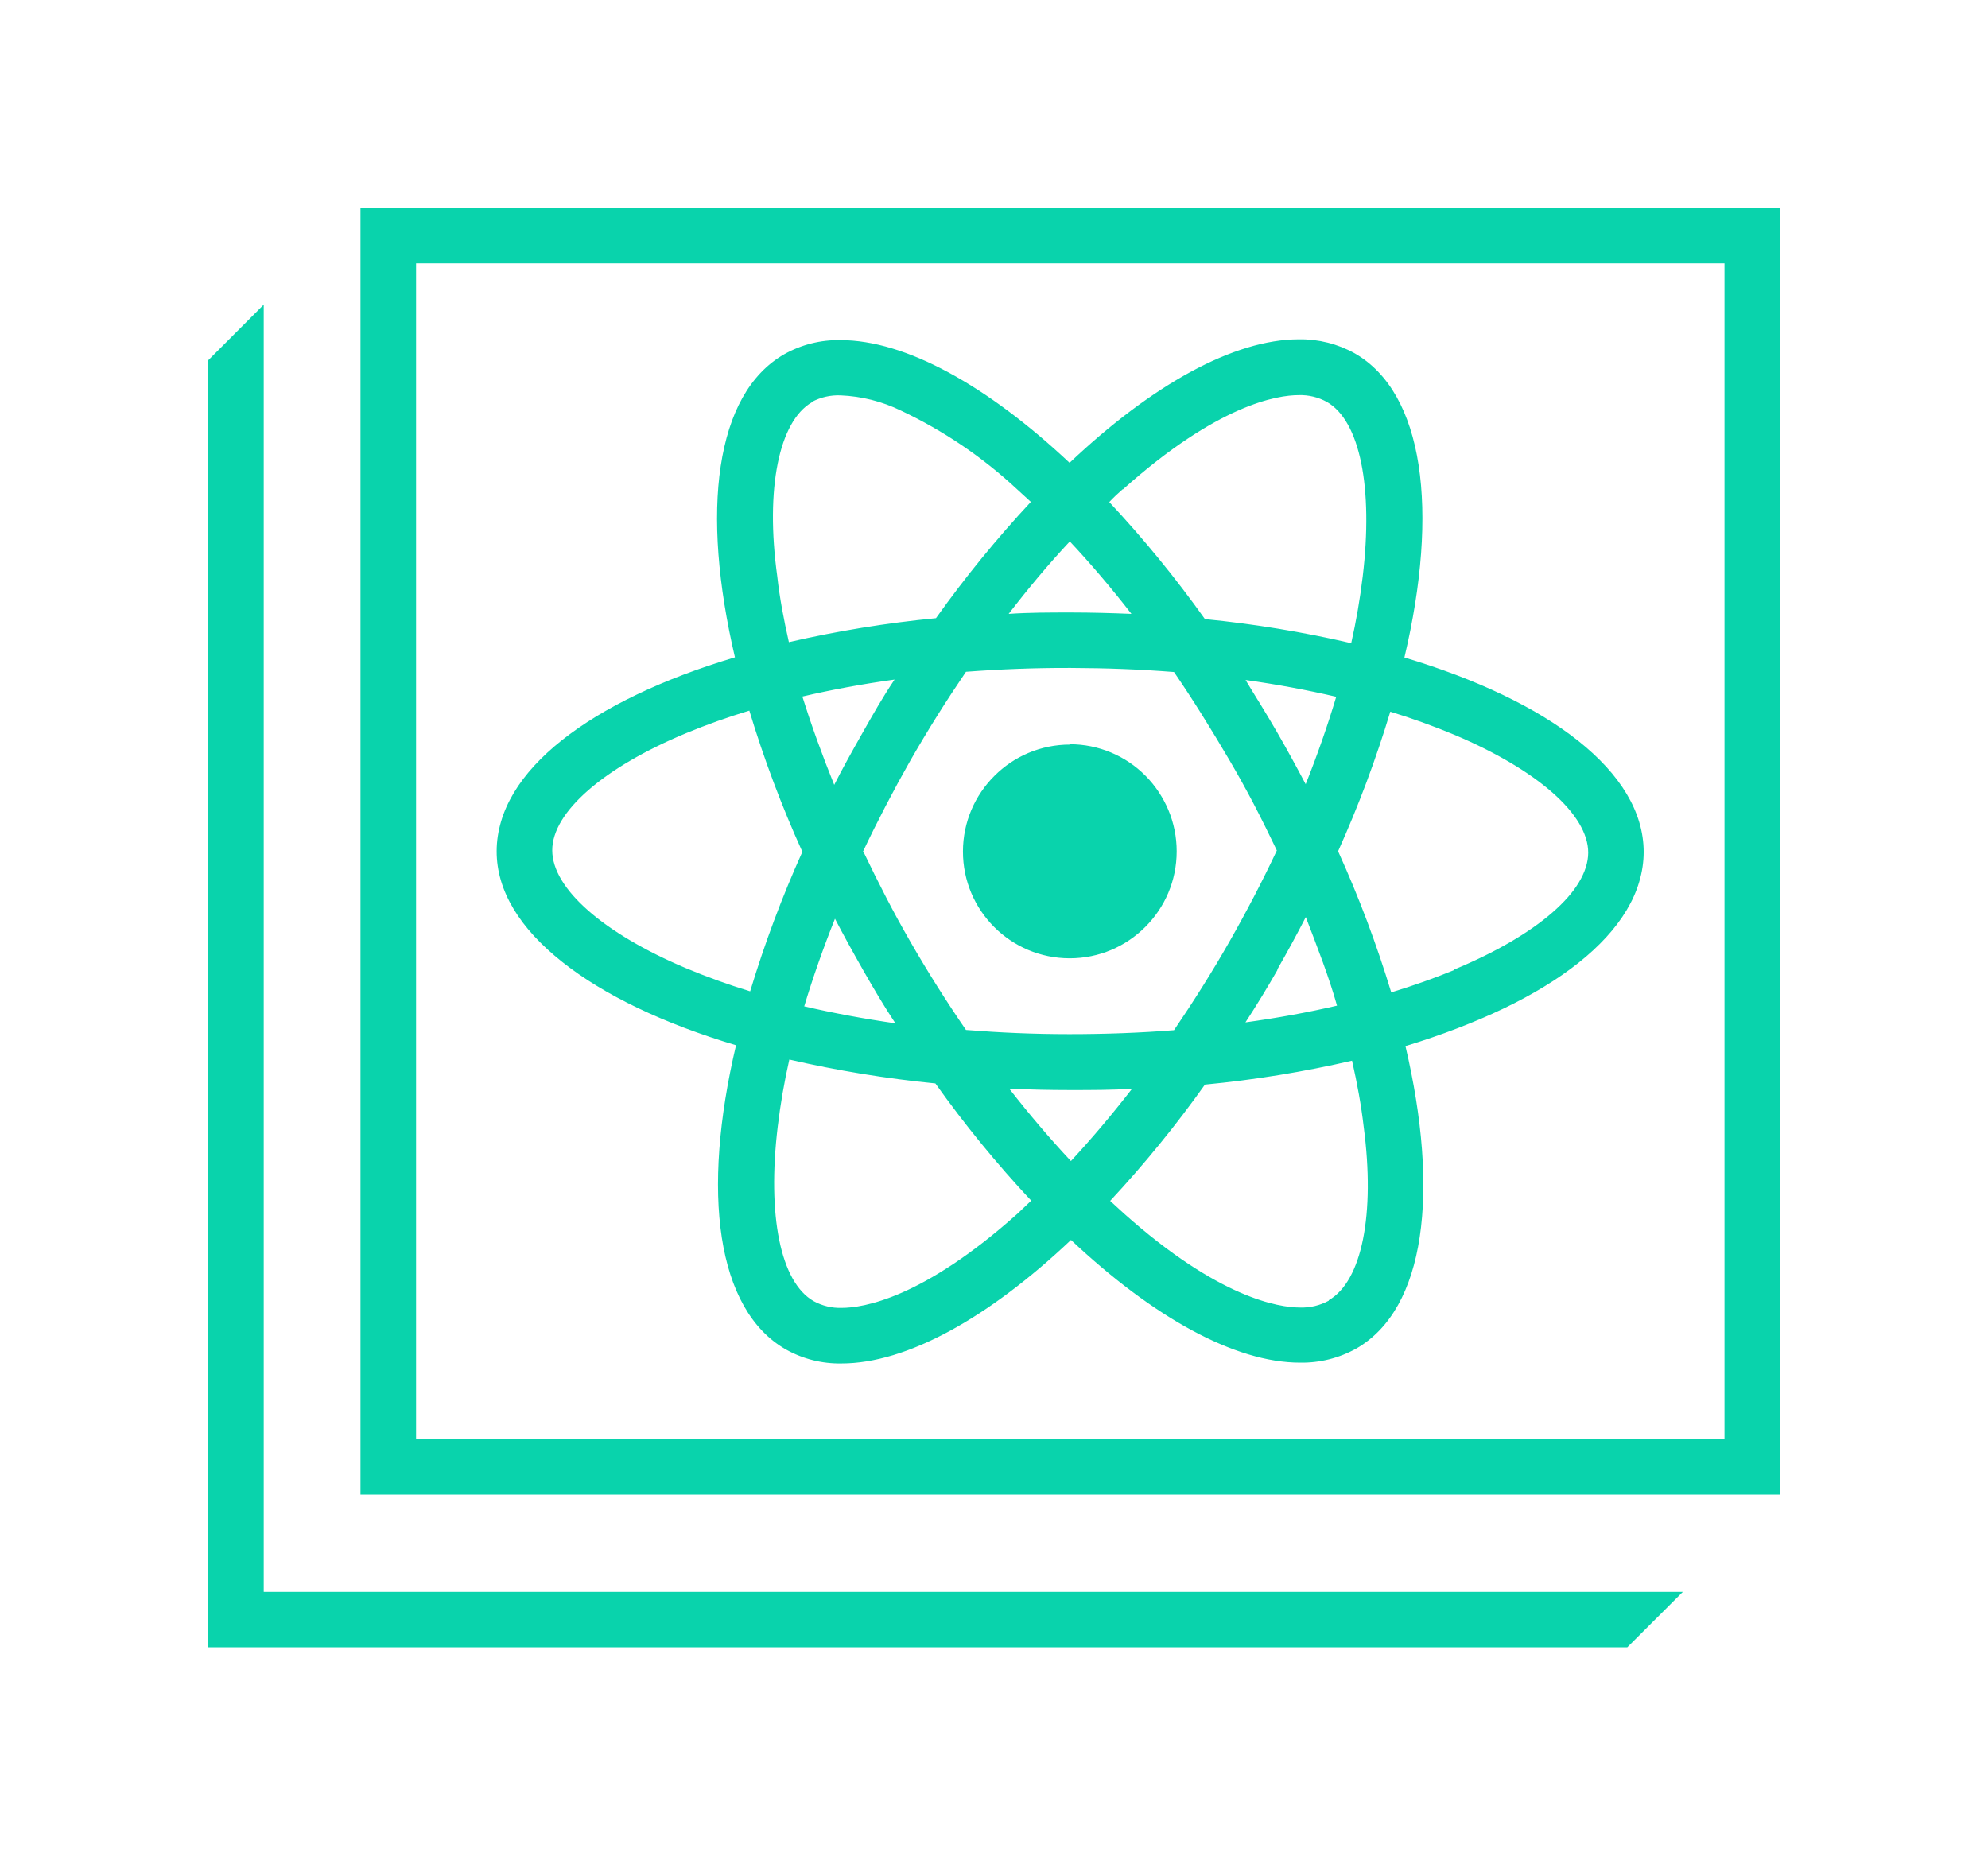
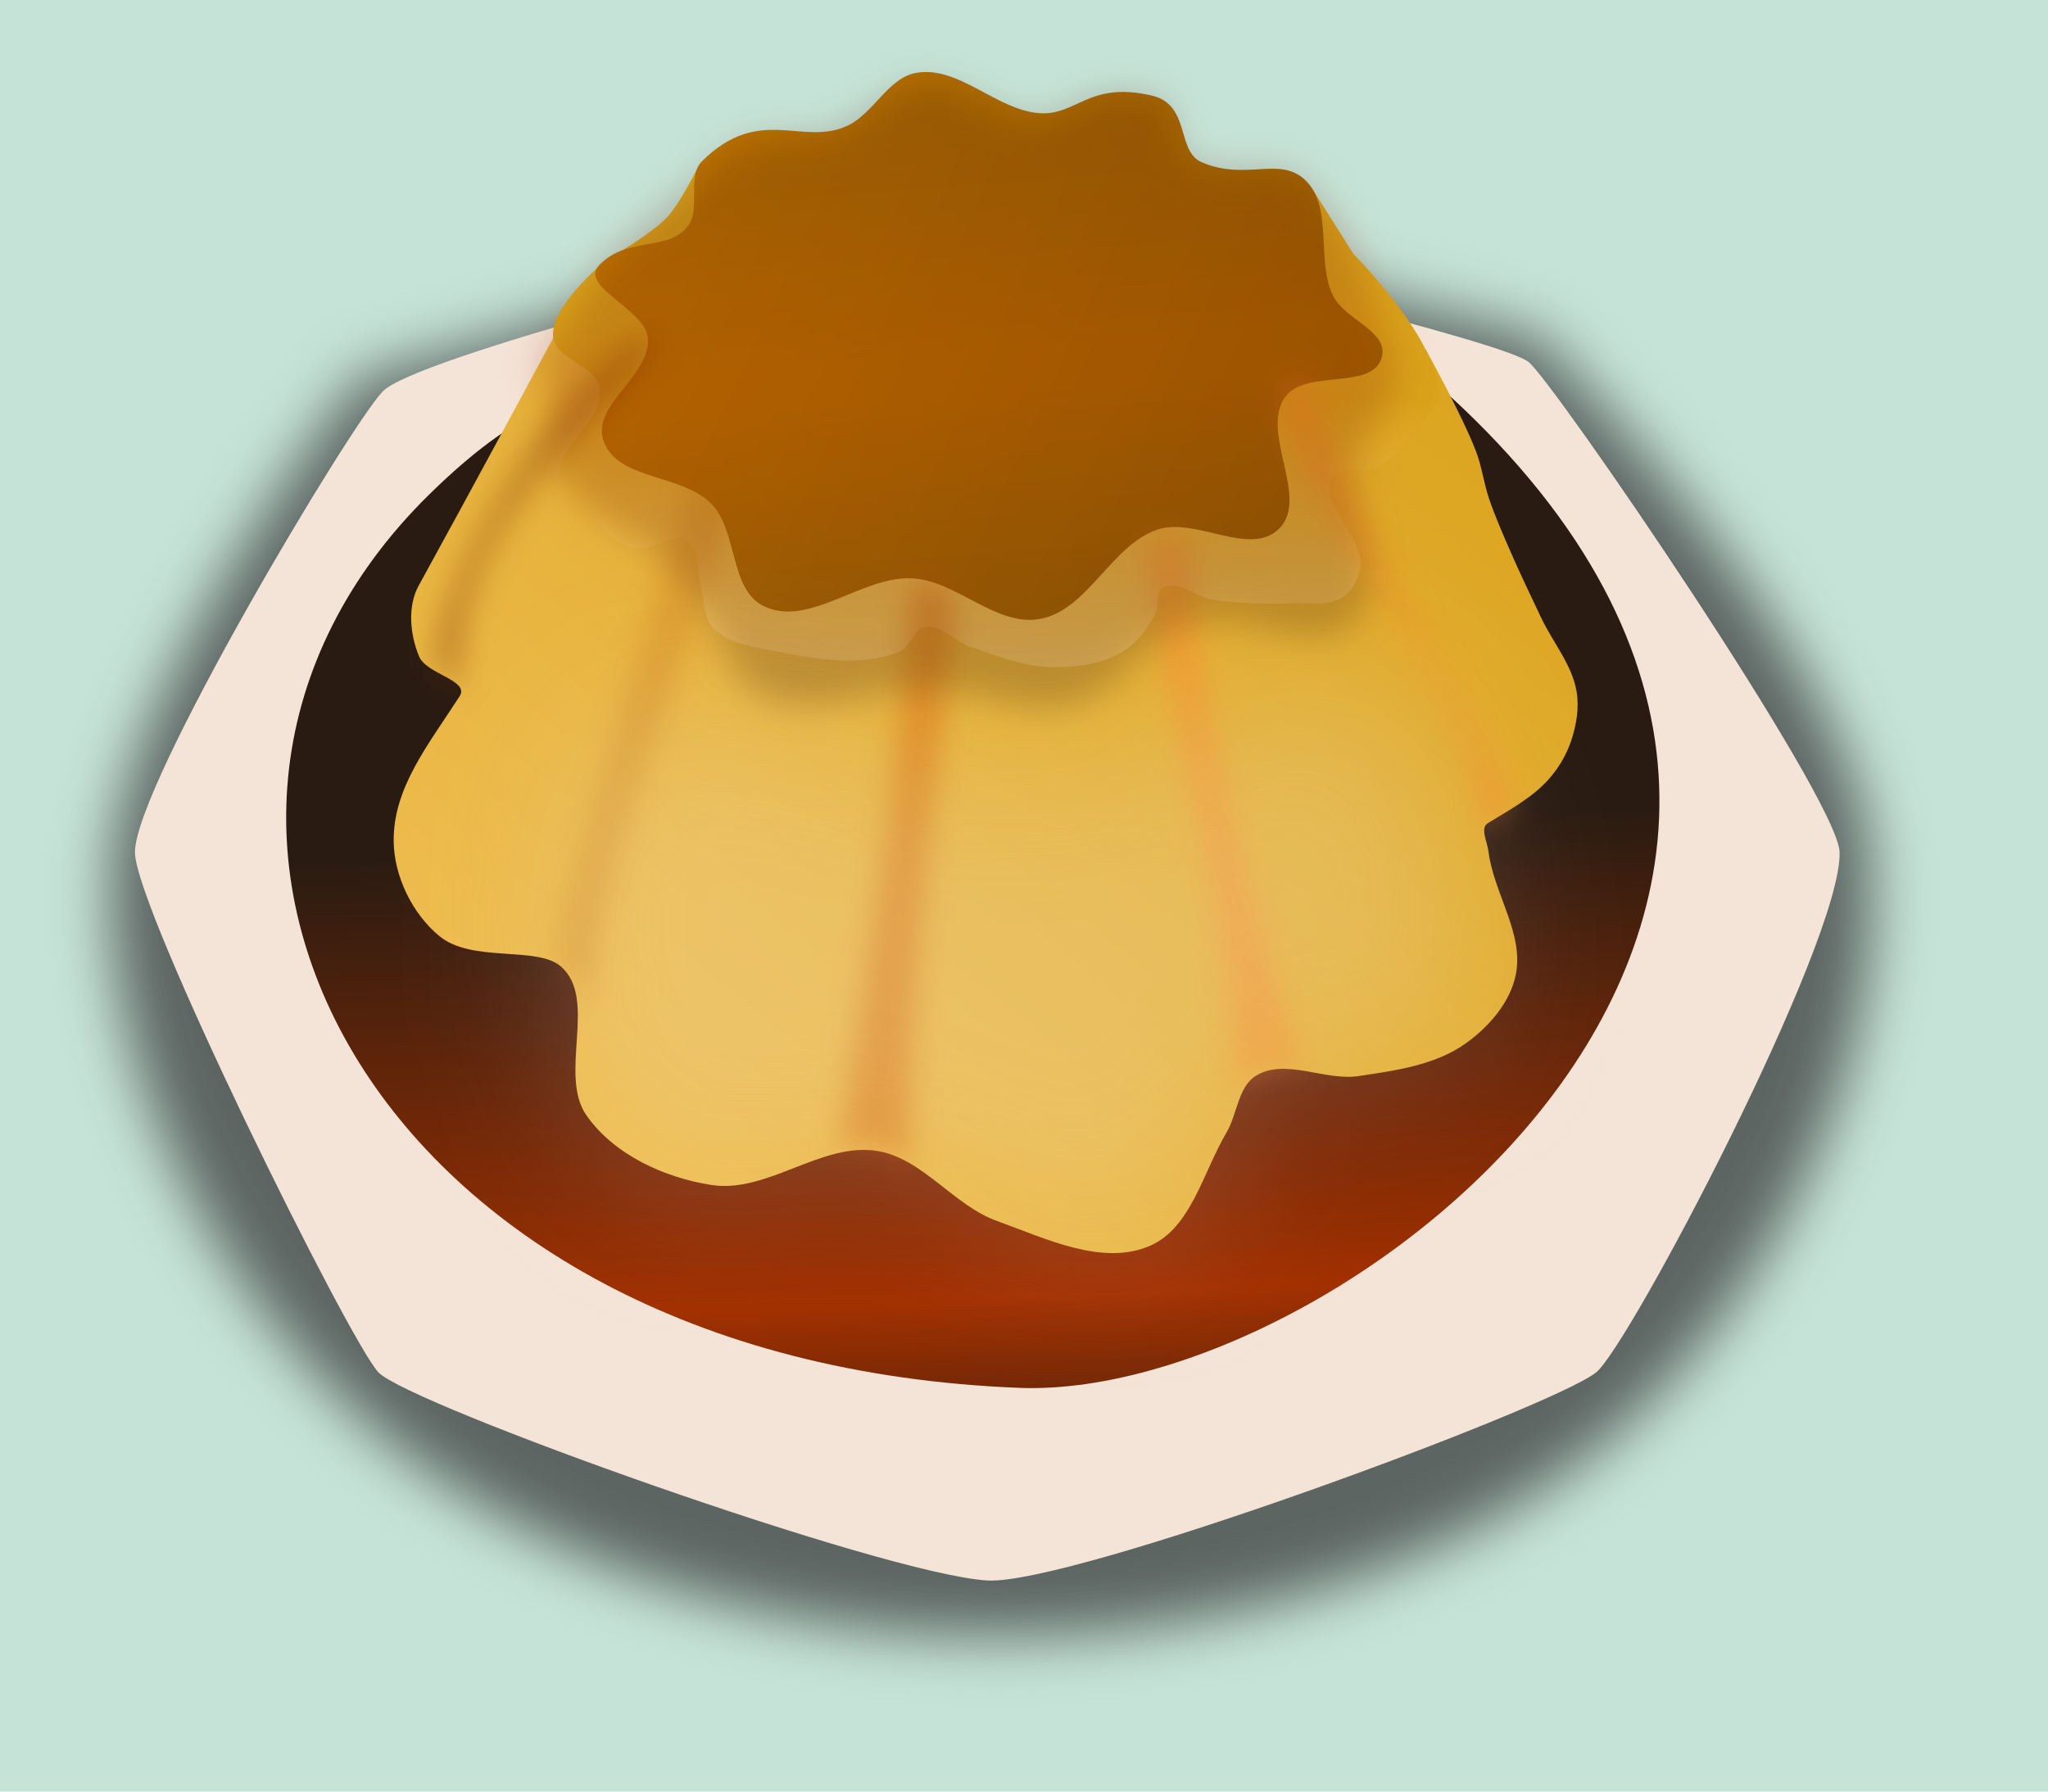
- <svg xmlns="http://www.w3.org/2000/svg" viewBox="0 0 170.96 159.93">
-   <defs>
-     <style>.cls-1{fill:#09d3ac;}</style>
+ <svg xmlns="http://www.w3.org/2000/svg" id="svg2" viewBox="0 0 378.82 331.45" version="1.0">
+   <defs id="defs3">
+     <filter id="filter3917" height="1.182" width="1.746" color-interpolation-filters="sRGB" y="-.091" x="-.373">
+       <feGaussianBlur id="feGaussianBlur3919" stdDeviation="1.608" />
+     </filter>
+     <filter id="filter3917-1" width="1.746" y="-.091" x="-.373" height="1.182" color-interpolation-filters="sRGB">
+       <feGaussianBlur id="feGaussianBlur3919-5" stdDeviation="1.608" />
+     </filter>
+     <filter id="filter3917-1-7" width="1.746" y="-.091" x="-.373" height="1.182" color-interpolation-filters="sRGB">
+       <feGaussianBlur id="feGaussianBlur3919-5-6" stdDeviation="1.608" />
+     </filter>
+     <filter id="filter3917-4" width="1.746" y="-.091" x="-.373" height="1.182" color-interpolation-filters="sRGB">
+       <feGaussianBlur id="feGaussianBlur3919-2" stdDeviation="1.608" />
+     </filter>
+     <filter id="filter3917-2" width="1.746" y="-.091" x="-.373" height="1.182" color-interpolation-filters="sRGB">
+       <feGaussianBlur id="feGaussianBlur3919-21" stdDeviation="1.608" />
+     </filter>
+     <filter id="filter4023" height="1.813" width="1.384" color-interpolation-filters="sRGB" y="-.406" x="-.192">
+       <feGaussianBlur id="feGaussianBlur4025" stdDeviation="8.031" />
+     </filter>
+     <filter id="filter4431" color-interpolation-filters="sRGB">
+       <feGaussianBlur id="feGaussianBlur4433" stdDeviation="3.068" />
+     </filter>
+     <filter id="filter4517" color-interpolation-filters="sRGB">
+       <feGaussianBlur id="feGaussianBlur4519" stdDeviation="1.875" />
+     </filter>
+     <linearGradient id="linearGradient4560" y2="108.65" gradientUnits="userSpaceOnUse" x2="491.39" gradientTransform="matrix(-.026235 .99966 -.99966 -.026235 250.8 -329.92)" y1="113.59" x1="416.31">
+       <stop id="stop4037" style="stop-color:#291b12" offset="0" />
+       <stop id="stop4043" style="stop-color:#a23000" offset=".655" />
+       <stop id="stop4039" style="stop-color:#291b12" offset="1" />
+     </linearGradient>
+     <linearGradient id="linearGradient4562" y2="209.98" gradientUnits="userSpaceOnUse" x2="105.48" gradientTransform="matrix(1.1569 0 0 .87102 -72.324 -29.804)" y1="79.179" x1="241.75">
+       <stop id="stop10859-1" style="stop-color:#d9a21a" offset="0" />
+       <stop id="stop10861-7" style="stop-color:#f7c764" offset="1" />
+     </linearGradient>
+     <linearGradient id="linearGradient4564" y2="179.19" gradientUnits="userSpaceOnUse" x2="135.07" gradientTransform="matrix(1.2679 0 0 .8017 -42.845 -75.614)" y1="139.19" x1="136.9">
+       <stop id="stop10859" style="stop-color:#d9a21a" offset="0" />
+       <stop id="stop10861" style="stop-color:#f7c764" offset="1" />
+     </linearGradient>
+     <linearGradient id="linearGradient4566" y2="105.98" gradientUnits="userSpaceOnUse" x2="154.94" gradientTransform="matrix(.96494 0 0 1.0489 16.497 -54.477)" y1="57.279" x1="60.126">
+       <stop id="stop9335" style="stop-color:#c47800" offset="0" />
+       <stop id="stop9337" style="stop-color:#985d00" offset="1" />
+     </linearGradient>
+     <linearGradient id="linearGradient4568" y2="114.96" gradientUnits="userSpaceOnUse" x2="118.18" gradientTransform="matrix(.96494 0 0 1.0489 18.927 -48.396)" y1="40.897" x1="112.97">
+       <stop id="stop4523" style="stop-color:#291b12" offset="0" />
+       <stop id="stop4525" style="stop-color:#a23000" offset=".513" />
+       <stop id="stop4527" style="stop-color:#291b12" offset="1" />
+     </linearGradient>
  </defs>
-   <path class="cls-1" d="M141.35,73.27c0-6.89-8.11-13-20.58-16.73,3-12.67,1.69-22.75-4.28-26.16a9.55,9.55,0,0,0-4.79-1.2c-5.57,0-12.61,3.89-19.72,10.62-7.11-6.68-14.13-10.55-19.69-10.55a9.46,9.46,0,0,0-4.86,1.22c-5.94,3.42-7.17,13.44-4.21,26.05-12.41,3.71-20.48,9.77-20.5,16.63s8.12,13,20.59,16.72c-3,12.68-1.7,22.75,4.28,26.16a9.41,9.41,0,0,0,4.78,1.2c5.58,0,12.62-3.89,19.73-10.62,7.1,6.68,14.12,10.55,19.69,10.55a9.59,9.59,0,0,0,4.86-1.22c5.94-3.42,7.16-13.44,4.21-26C133.27,86.18,141.34,80.12,141.35,73.27ZM96.56,42.06c8.19-7.33,13.31-8.12,15.13-8.12h0a4.71,4.71,0,0,1,2.42.58c2.86,1.63,4,7.38,3.09,15a56.73,56.73,0,0,1-1,5.79,97.7,97.7,0,0,0-12.58-2.07,98.47,98.47,0,0,0-8.24-10.08C95.75,42.79,96.15,42.42,96.56,42.06ZM71.77,78.94c.78,1.5,1.61,3,2.47,4.51S76,86.49,77,88c-2.71-.39-5.34-.88-7.84-1.46C69.86,84,70.75,81.5,71.77,78.94ZM69,59.9c2.53-.59,5.18-1.08,7.93-1.46-1,1.48-1.86,3-2.76,4.59s-1.69,3-2.46,4.52Q70.18,63.65,69,59.9Zm5.21,13.34q1.86-3.93,4.09-7.86c1.5-2.62,3.11-5.17,4.77-7.61,2.91-.22,5.91-.34,9-.33s6,.12,8.89.35c1.66,2.42,3.25,5,4.75,7.55s2.88,5.22,4.12,7.83c-1.23,2.62-2.6,5.25-4.08,7.85s-3.11,5.18-4.77,7.62c-2.91.23-5.91.34-9,.34s-6-.13-8.89-.36c-1.66-2.42-3.26-4.94-4.76-7.55S75.5,75.85,74.25,73.24Zm32.86-14.77c2.72.38,5.35.87,7.84,1.45-.74,2.47-1.62,5-2.64,7.55-.79-1.5-1.61-3-2.48-4.51S108,59.93,107.11,58.47Zm2.76,24.92q1.29-2.27,2.46-4.53c1,2.6,2,5.16,2.7,7.66-2.52.59-5.17,1.07-7.92,1.45Q108.52,85.75,109.87,83.39ZM92,46.56c1.8,1.92,3.57,4,5.3,6.23-1.71-.07-3.46-.12-5.23-.12s-3.58,0-5.33.12C88.45,50.57,90.2,48.48,92,46.56Zm-22.18-12A4.82,4.82,0,0,1,72.29,34a13.11,13.11,0,0,1,5.19,1.31,39.07,39.07,0,0,1,10,6.78l1.17,1.07a98.49,98.49,0,0,0-8.16,10,98.88,98.88,0,0,0-12.65,2.06c-.44-1.94-.8-3.84-1-5.67C65.8,42,67,36.24,69.81,34.6ZM64.53,85.26a58.75,58.75,0,0,1-5.54-2c-7.1-3-11.5-6.85-11.5-10.14S51.91,66,59,63.05a57.63,57.63,0,0,1,5.44-1.94A97.93,97.93,0,0,0,69,73.25,98.72,98.72,0,0,0,64.53,85.26Zm23,19.1c-8.19,7.33-13.31,8.11-15.14,8.11a4.69,4.69,0,0,1-2.42-.58c-2.86-1.63-4-7.38-3.09-15a56.07,56.07,0,0,1,1-5.78,99.51,99.51,0,0,0,12.58,2.06,97.17,97.17,0,0,0,8.24,10.08Zm4.57-4.51c-1.8-1.92-3.57-4-5.31-6.23,1.72.08,3.47.12,5.24.12s3.58,0,5.33-.11C95.63,95.85,93.87,97.93,92.09,99.85Zm22.18,12a4.82,4.82,0,0,1-2.48.59c-1.82,0-7-.8-15.16-8.1l-1.17-1.07a98.44,98.44,0,0,0,8.15-10,97,97,0,0,0,12.66-2.06c.44,1.94.79,3.84,1,5.67C118.27,104.42,117.12,110.18,114.27,111.81Zm10.8-28.44c-1.71.7-3.52,1.35-5.44,1.93a98.54,98.54,0,0,0-4.57-12.14,98.1,98.1,0,0,0,4.49-12,58.75,58.75,0,0,1,5.54,2c7.09,3,11.5,6.85,11.49,10.14S132.17,80.42,125.07,83.37ZM92,82.39a9.18,9.18,0,1,0-9.17-9.19A9.17,9.17,0,0,0,92,82.39ZM31,17.88V128.53H153.07V17.88ZM148.3,123.77H35.78V22.65H148.3Zm-85-33.9c-3,12.68-1.7,22.75,4.28,26.16a9.41,9.41,0,0,0,4.78,1.2c5.58,0,12.62-3.89,19.73-10.62,7.1,6.68,14.12,10.55,19.69,10.55a9.59,9.59,0,0,0,4.86-1.22c5.94-3.42,7.16-13.44,4.21-26,12.41-3.72,20.48-9.78,20.49-16.63s-8.11-13-20.58-16.73c3-12.67,1.69-22.75-4.28-26.16a9.55,9.55,0,0,0-4.79-1.2c-5.57,0-12.61,3.89-19.72,10.62-7.11-6.68-14.13-10.55-19.69-10.55a9.46,9.46,0,0,0-4.86,1.22c-5.94,3.42-7.17,13.44-4.21,26.05-12.41,3.71-20.48,9.77-20.5,16.63S50.84,86.13,63.31,89.87Zm24.21,14.49c-8.19,7.33-13.31,8.11-15.14,8.11a4.69,4.69,0,0,1-2.42-.58c-2.86-1.63-4-7.38-3.09-15a56.07,56.07,0,0,1,1-5.78,99.51,99.51,0,0,0,12.58,2.06,97.17,97.17,0,0,0,8.24,10.08Zm24.79-36.89c-.79-1.5-1.61-3-2.48-4.51s-1.8-3-2.72-4.49c2.72.38,5.35.87,7.84,1.45C114.21,62.39,113.33,64.92,112.31,67.47Zm2.72,19c-2.52.59-5.17,1.07-7.92,1.45q1.41-2.22,2.76-4.58t2.46-4.53C113.37,81.46,114.28,84,115,86.52Zm-5.21-13.35c-1.23,2.62-2.6,5.25-4.08,7.85s-3.11,5.18-4.77,7.62c-2.91.23-5.91.34-9,.34s-6-.13-8.89-.36c-1.66-2.42-3.26-4.94-4.76-7.55s-2.87-5.22-4.12-7.83q1.86-3.93,4.09-7.86c1.5-2.62,3.11-5.17,4.77-7.61,2.91-.22,5.91-.34,9-.33s6,.12,8.89.35c1.66,2.42,3.25,5,4.75,7.55S108.58,70.56,109.82,73.17ZM77,88c-2.71-.39-5.34-.88-7.84-1.46.74-2.46,1.63-5,2.65-7.55.78,1.5,1.61,3,2.47,4.51S76,86.49,77,88ZM74.21,63c-.87,1.5-1.69,3-2.46,4.52Q70.18,63.65,69,59.9c2.53-.59,5.18-1.08,7.93-1.46C76,59.92,75.11,61.45,74.21,63ZM92.09,99.85c-1.8-1.92-3.57-4-5.31-6.23,1.72.08,3.47.12,5.24.12s3.58,0,5.33-.11C95.63,95.85,93.87,97.93,92.09,99.85Zm22.18,12a4.82,4.82,0,0,1-2.48.59c-1.82,0-7-.8-15.16-8.1l-1.17-1.07a98.44,98.44,0,0,0,8.15-10,97,97,0,0,0,12.66-2.06c.44,1.94.79,3.84,1,5.67C118.27,104.42,117.12,110.18,114.27,111.81Zm5.28-50.66a58.75,58.75,0,0,1,5.54,2c7.09,3,11.5,6.85,11.49,10.14s-4.41,7.16-11.51,10.11c-1.71.7-3.52,1.35-5.44,1.93a98.54,98.54,0,0,0-4.57-12.14A98.1,98.1,0,0,0,119.55,61.15Zm-23-19.09c8.19-7.33,13.31-8.12,15.13-8.12h0a4.71,4.71,0,0,1,2.42.58c2.86,1.63,4,7.38,3.09,15a56.73,56.73,0,0,1-1,5.79,97.7,97.7,0,0,0-12.58-2.07,98.47,98.47,0,0,0-8.24-10.08C95.75,42.79,96.15,42.42,96.56,42.06ZM92,46.56c1.8,1.92,3.57,4,5.3,6.23-1.71-.07-3.46-.12-5.23-.12s-3.58,0-5.33.12C88.45,50.57,90.2,48.48,92,46.56Zm-22.18-12A4.82,4.82,0,0,1,72.29,34a13.11,13.11,0,0,1,5.19,1.31,39.07,39.07,0,0,1,10,6.78l1.17,1.07a98.49,98.49,0,0,0-8.16,10,98.88,98.88,0,0,0-12.65,2.06c-.44-1.94-.8-3.84-1-5.67C65.8,42,67,36.24,69.81,34.6ZM59,63.05a57.63,57.63,0,0,1,5.44-1.94A97.93,97.93,0,0,0,69,73.25a98.72,98.72,0,0,0-4.49,12,58.75,58.75,0,0,1-5.54-2c-7.1-3-11.5-6.85-11.5-10.14S51.91,66,59,63.05Zm33,1a9.18,9.18,0,1,0,9.17,9.19A9.17,9.17,0,0,0,92,64Zm0,0a9.18,9.18,0,1,0,9.17,9.19A9.17,9.17,0,0,0,92,64Zm0,0a9.18,9.18,0,1,0,9.17,9.19A9.17,9.17,0,0,0,92,64Zm49.35,9.24c0-6.89-8.11-13-20.58-16.73,3-12.67,1.69-22.75-4.28-26.16a9.55,9.55,0,0,0-4.79-1.2c-5.57,0-12.61,3.89-19.72,10.62-7.11-6.68-14.13-10.55-19.69-10.55a9.46,9.46,0,0,0-4.86,1.22c-5.94,3.42-7.17,13.44-4.21,26.05-12.41,3.71-20.48,9.77-20.5,16.63s8.12,13,20.59,16.72c-3,12.68-1.7,22.75,4.28,26.16a9.41,9.41,0,0,0,4.78,1.2c5.58,0,12.62-3.89,19.73-10.62,7.1,6.68,14.12,10.55,19.69,10.55a9.59,9.59,0,0,0,4.86-1.22c5.94-3.42,7.16-13.44,4.21-26C133.27,86.18,141.34,80.12,141.35,73.27ZM96.56,42.06c8.19-7.33,13.31-8.12,15.13-8.12h0a4.71,4.71,0,0,1,2.42.58c2.86,1.63,4,7.38,3.09,15a56.73,56.73,0,0,1-1,5.79,97.7,97.7,0,0,0-12.58-2.07,98.47,98.47,0,0,0-8.24-10.08C95.75,42.79,96.15,42.42,96.56,42.06ZM71.77,78.94c.78,1.5,1.61,3,2.47,4.51S76,86.49,77,88c-2.71-.39-5.34-.88-7.84-1.46C69.86,84,70.75,81.5,71.77,78.94ZM69,59.9c2.53-.59,5.18-1.08,7.93-1.46-1,1.48-1.86,3-2.76,4.59s-1.69,3-2.46,4.52Q70.18,63.65,69,59.9Zm5.21,13.34q1.86-3.93,4.09-7.86c1.5-2.62,3.11-5.17,4.77-7.61,2.91-.22,5.91-.34,9-.33s6,.12,8.89.35c1.66,2.42,3.25,5,4.75,7.55s2.88,5.22,4.12,7.83c-1.23,2.62-2.6,5.25-4.08,7.85s-3.11,5.18-4.77,7.62c-2.91.23-5.91.34-9,.34s-6-.13-8.89-.36c-1.66-2.42-3.26-4.94-4.76-7.55S75.5,75.85,74.25,73.24Zm32.86-14.77c2.72.38,5.35.87,7.84,1.45-.74,2.47-1.62,5-2.64,7.55-.79-1.5-1.61-3-2.48-4.51S108,59.93,107.11,58.47Zm2.76,24.92q1.29-2.27,2.46-4.53c1,2.6,2,5.16,2.7,7.66-2.52.59-5.17,1.07-7.92,1.45Q108.52,85.75,109.87,83.39ZM92,46.56c1.8,1.92,3.57,4,5.3,6.23-1.71-.07-3.46-.12-5.23-.12s-3.58,0-5.33.12C88.45,50.57,90.2,48.48,92,46.56Zm-22.18-12A4.82,4.82,0,0,1,72.29,34a13.11,13.11,0,0,1,5.19,1.31,39.07,39.07,0,0,1,10,6.78l1.17,1.07a98.49,98.49,0,0,0-8.16,10,98.88,98.88,0,0,0-12.65,2.06c-.44-1.94-.8-3.84-1-5.67C65.8,42,67,36.24,69.81,34.6ZM64.53,85.26a58.75,58.75,0,0,1-5.54-2c-7.1-3-11.5-6.85-11.5-10.14S51.91,66,59,63.05a57.63,57.63,0,0,1,5.44-1.94A97.93,97.93,0,0,0,69,73.25,98.72,98.72,0,0,0,64.53,85.26Zm23,19.1c-8.19,7.33-13.31,8.11-15.14,8.11a4.69,4.69,0,0,1-2.42-.58c-2.86-1.63-4-7.38-3.09-15a56.07,56.07,0,0,1,1-5.78,99.51,99.51,0,0,0,12.58,2.06,97.17,97.17,0,0,0,8.24,10.08Zm4.57-4.51c-1.8-1.92-3.57-4-5.31-6.23,1.72.08,3.47.12,5.24.12s3.58,0,5.33-.11C95.63,95.85,93.87,97.93,92.09,99.85Zm22.18,12a4.82,4.82,0,0,1-2.48.59c-1.82,0-7-.8-15.16-8.1l-1.17-1.07a98.44,98.44,0,0,0,8.15-10,97,97,0,0,0,12.66-2.06c.44,1.94.79,3.84,1,5.67C118.27,104.42,117.12,110.18,114.27,111.81Zm10.8-28.44c-1.71.7-3.52,1.35-5.44,1.93a98.54,98.54,0,0,0-4.57-12.14,98.1,98.1,0,0,0,4.49-12,58.75,58.75,0,0,1,5.54,2c7.09,3,11.5,6.85,11.49,10.14S132.17,80.42,125.07,83.37ZM92,82.39a9.18,9.18,0,1,0-9.17-9.19A9.17,9.17,0,0,0,92,82.39Zm-69.32,54.5V26.2L17.89,31V141.66H139.94l4.78-4.77Z" />
+   <g id="layer1" transform="translate(-24.81 153.88)">
+     <g id="g4543" transform="matrix(1.7001 0 0 1.7485 -10.705 -145.24)">
+       <rect id="rect4457" style="fill-rule:evenodd;fill:#c5e3d7" transform="translate(25.325 .65003)" height="189.57" width="222.82" y="-5.589" x="-4.434" />
+       <path id="rect4410-6" style="filter:url(#filter4431);fill-rule:evenodd;fill:#333333;fill-opacity:.712" d="m58.74 33.92 64.906-18.125 58.251 13.803s33.104 31.994 34.926 52.878c1.815 20.802-9.465 43.422-25.164 57.633-17.09 15.47-42.909 22.016-66.238 22.016s-48.862-6.851-66.238-22.016c-15.498-13.52-26.731-34.78-26.501-55.041 0.216-19.032 26.051-51.149 26.051-51.149z" transform="matrix(1.0392 0 0 1.0371 -.99162 -.024144)" />
+       <g id="g4529">
+         <path id="rect4410" style="fill-rule:evenodd;fill:#f4e3d7" d="m62.531 36.475c3.532-3.557 42.867-13.383 65.315-18.877 22.389 5.788 56.192 13.494 59.321 15.739 2.582 1.853 33.73 46.203 33.872 51.901 0.237 9.456-22.921 52.272-26.495 55.039-4.879 3.778-57.133 22.544-66.238 22.016-11.344-0.658-62.912-18.626-66.238-22.016-3.154-3.214-26.495-49.089-26.495-55.039 0-7.059 23.386-45.168 26.956-48.763z" />
+         <path id="path4030" style="fill-rule:evenodd;fill:url(#linearGradient4560)" d="m131.82 141.91c-71.347-2.67-100.36-59.988-64.254-94.507 43.584-41.669 31.922 56.017 64.644 57.657 29.18 1.47 15.44-92.553 40.13-73.348 70.12 54.548-3.88 111.57-40.52 110.2z" />
+         <path id="path3999-1" style="fill:url(#linearGradient4562)" d="m181.48 42.819c-1.46-3.735-5.443-10.729-5.443-10.729l-94.939-1.302s-9.167 16.544-14.665 26.255c-1.23 2.173-0.931 5.199 0.061 7.49 0.806 1.861 5.523 2.508 4.402 4.198-3.452 5.202-7.244 9.713-7.173 15.365 0.047 3.736 2.072 7.707 4.995 10.033 3.525 2.805 10.534 1.023 13.142 3.152 4.152 3.388-0.291 11.48 2.853 15.82 3.021 4.171 8.499 6.579 13.592 7.346 6.071 0.914 12.003-4.581 18.063-3.598 4.913 0.797 8.274 5.75 12.971 7.395 5.319 1.863 11.522 4.84 16.703 2.621 4.455-1.908 5.756-7.814 8.281-11.952 1.186-1.944 1.26-4.859 3.214-6.028 3.185-1.903 7.458 0.566 11.13 0.039 4.034-0.579 8.375-1.151 11.72-3.479 2.47-1.719 4.787-4.279 5.415-7.221 0.934-4.379-2.414-8.658-2.972-13.101-0.123-0.977-0.921-2.445-0.078-2.954 2.075-1.255 4.698-2.599 6.511-4.521 1.126-1.194 2.034-2.65 2.567-4.202 0.568-1.652 0.894-3.486 0.595-5.207-0.498-2.862-2.59-5.202-3.858-7.816-1.149-2.37-2.327-4.727-3.398-7.133-0.806-1.809-1.626-3.618-2.276-5.488-0.567-1.631-0.783-3.376-1.411-4.983z" />
+         <path id="path4762-4" style="fill:url(#linearGradient4564)" d="m86.958 22.499s-6.083 4.761-5.897 8.093c0.14 2.502 4.693 3.068 5.077 5.544 0.525 3.379-4.545 5.898-4.308 9.309 0.094 1.354 1.266 2.443 2.206 3.423 1.692 1.763 3.611 3.675 5.992 4.222 1.835 0.421 3.969-1.898 5.573-0.913 1.429 0.877 1.036 3.189 1.521 4.793 0.444 1.469 0.234 3.293 1.271 4.424 1.579 1.723 4.25 2.076 6.545 2.513 4.505 0.857 9.48 1.786 13.756 0.13 1.204-0.466 1.566-2.412 2.837-2.635 1.764-0.31 3.248 1.531 4.947 2.097 2.828 0.943 5.7 2.082 8.68 2.147 2.649 0.058 5.492-0.255 7.791-1.571 1.588-0.909 2.781-2.486 3.658-4.092 0.445-0.814-0.051-2.203 0.743-2.681 1.669-1.005 3.775 1.008 5.707 1.256 2.843 0.365 5.729 0.438 8.593 0.332 1.754-0.065 3.748 0.344 5.232-0.592 1.074-0.678 1.861-1.973 2.017-3.233 0.408-3.292-4.7-6.599-3.044-9.473 0.828-1.437 3.405-0.267 4.862-1.059 2.229-1.211 3.809-3.386 5.405-5.358 0.54-0.667 1.384-1.307 1.39-2.165 0.044-5.918-9.369-15.08-9.369-15.08l-4.351-6.693-67.072-2.286s-1.848 3.643-3.248 5.088c-1.831 1.891-6.515 4.46-6.515 4.46z" />
+         <path id="rect3134" style="filter:url(#filter3917);fill-opacity:.19;fill:#aa4400" d="m98.13 39.308c0.475-1.707 4.33 0.67 4.104 2.427-1.704 13.274-18.636 46.59-16.744 61.076 0.162 1.24-2.262-6.279-3.631-5.266-3.595 2.661 11.89-42.506 16.271-58.237z" />
+         <path id="path4760-9" style="fill:url(#linearGradient4566)" d="m95.69 19.054c-2.232 2.662-6.596 0.994-9.6 4.056-2.249 2.293 5.013 4.625 5.286 7.736 0.344 3.917-6.059 7.007-4.856 10.751 1.396 4.345 8.699 3.556 11.848 6.858 2.771 2.905 1.935 8.919 5.534 10.698 4.954 2.448 10.808-3.245 16.323-2.894 4.798 0.305 9.027 5.096 13.768 4.297 5.224-0.88 7.758-7.766 12.782-9.446 4.201-1.405 10.103 2.96 13.289-0.118 3.327-3.214-2.057-10.08 0.602-13.866 2.192-3.12 9.66-0.643 10.583-4.342 0.672-2.693-4.066-3.931-5.316-6.409-1.895-3.757 0.058-9.394-3.027-12.256-2.799-2.596-6.466 0.135-11.293-1.903-2.766-1.168-1.16-6.087-5.416-7.047-6.91-1.559-8.16 2.19-12.291 1.859-4.647-0.372-8.721-5.037-13.318-4.264-3.051 0.513-4.626 4.252-7.428 5.565-4.927 2.309-9.582-2.275-15.882 3.777-1.714 1.646-0.062 5.129-1.589 6.95z" />
+         <path id="rect3134-2" style="filter:url(#filter3917-1);fill-opacity:.412;fill:#d45500" d="m119.59 61.407c0.391-8.948 5.439-3.488 5.213-1.73-1.704 13.274-5.384 44.062-4.907 59.096 0.026 0.831-4.295-5.69-7.234-1.109-1.913 2.982 6.064-36.492 6.929-56.257z" />
+         <path id="rect3134-2-1" style="filter:url(#filter3917-1-7);fill-opacity:.412;fill:#ff7f2a" d="m416.65-73.596c0.391-8.948 5.047-4.468 4.821-2.71-1.704 13.274-10.087 41.025-9.611 56.059 0.026 0.831-4.295-5.69-7.234-1.109-1.913 2.982 11.159-32.475 12.024-52.24z" transform="matrix(-1 0 0 1 567.14 130.52)" />
+         <path id="rect3134-3" style="filter:url(#filter3917-4);fill-opacity:.412;fill:#ff7f2a" d="m448.6-81.401c0.475-1.707 2.958-0.506 2.733 1.251-1.704 13.274-23.34 31.696-21.447 46.182 0.162 1.24-2.066-3.34-3.435-2.326-3.595 2.661 17.769-29.376 22.15-45.107z" transform="matrix(-1 0 0 1 611.82 117.19)" />
+         <path id="rect3134-6" style="filter:url(#filter3917-2);fill-opacity:.413;fill:#803300" d="m84.784 35.202c6.845-6.708 11.122-6.2 2.929 2.035-6.6 6.634-17.857 16.312-16.646 30.798 0.104 1.246-0.344-1.368-1.476-1.542-5.164-0.795 5.434-21.726 15.193-31.291z" />
+         <path id="path4017" style="filter:url(#filter4023);fill-rule:evenodd;fill:#ececec;fill-opacity:.19" d="m181.7 100.65c0.7 7.937-10.274 4.435-23.025 8.735-8.207 2.767-3.359 16.938-14.209 16.938-9.139 0-18.33-6.071-27.595-8.375-9.104-2.264-17.315 4.684-23.772 2.161-6.896-2.695-11.484-14.933-11.736-19.458-2.744-49.155 22.461-23.713 50.169-23.713 27.707 0 45.073-34.065 50.169 23.713z" />
+         <path id="path4760-9-8" style="opacity:.253;filter:url(#filter4517);fill:url(#linearGradient4568)" d="m87.035 22.641c-2.48 2.676-3.548 5.705-6.552 8.767-2.249 2.293 0.394 4.971 0.574 7.458 0.146 2.012-0.517 4.247 0.41 6.039 2.669 5.161 9.554 6.76 13.511 11.015 3.503 3.767 4.253 10.348 8.86 12.638 5.456 2.711 12.174-0.864 18.263-0.677 5.166 0.159 10.416 2.778 15.431 1.525 4.861-1.214 7.726-6.834 12.505-8.337 5.813-1.829 13.975 3.92 18.278-0.395 4.112-4.124-1.127-11.829 0.325-17.469 0.799-3.102 4.154-5.313 4.486-8.499 0.111-1.063-0.468-2.098-0.882-3.083-2.601-6.193-4.43-13.701-9.956-17.521-3.365-2.326-7.298 0.135-12.124-1.903-2.766-1.168-0.052-5.81-4.308-6.77-6.91-1.559-8.497 2.68-12.845 2.413-4.07-0.25-7.591-4.035-11.655-3.71-3.487 0.279-6.137 3.392-9.368 4.734-4.79 1.99-8.473-1.166-14.773 4.886-1.714 1.646-7.119 5.585-10.181 8.89z" />
+       </g>
+     </g>
+   </g>
</svg>
